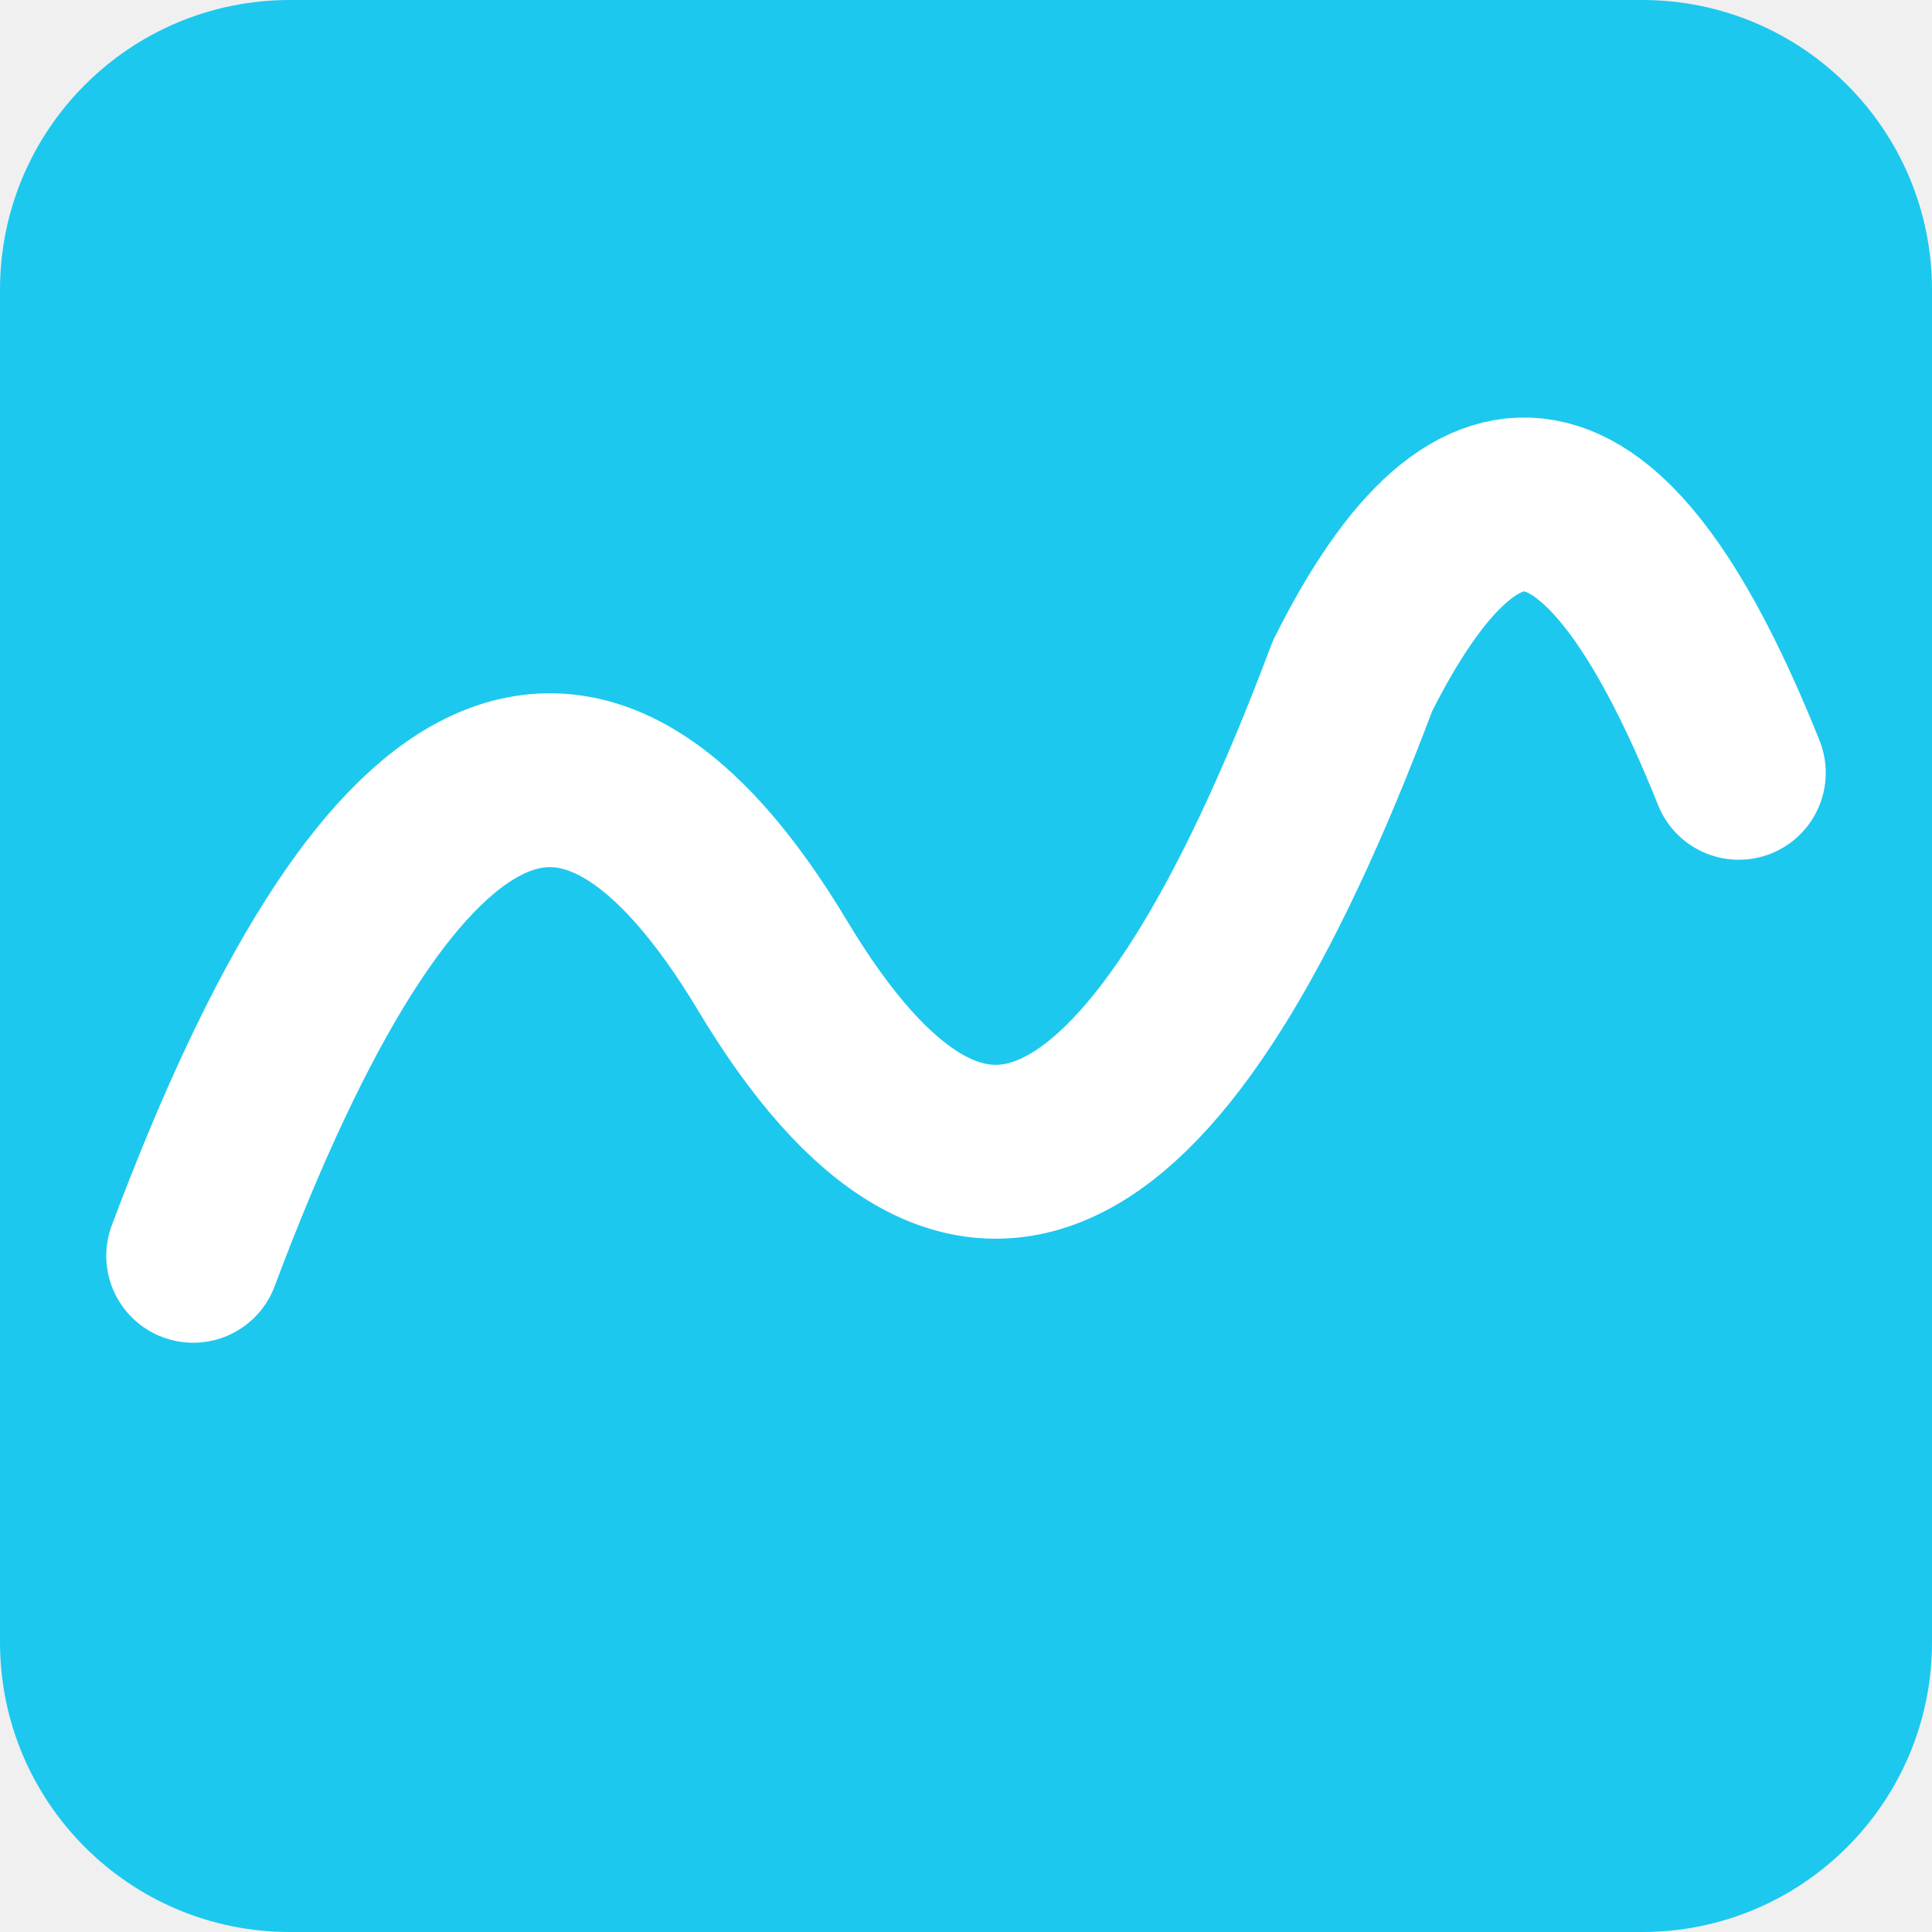
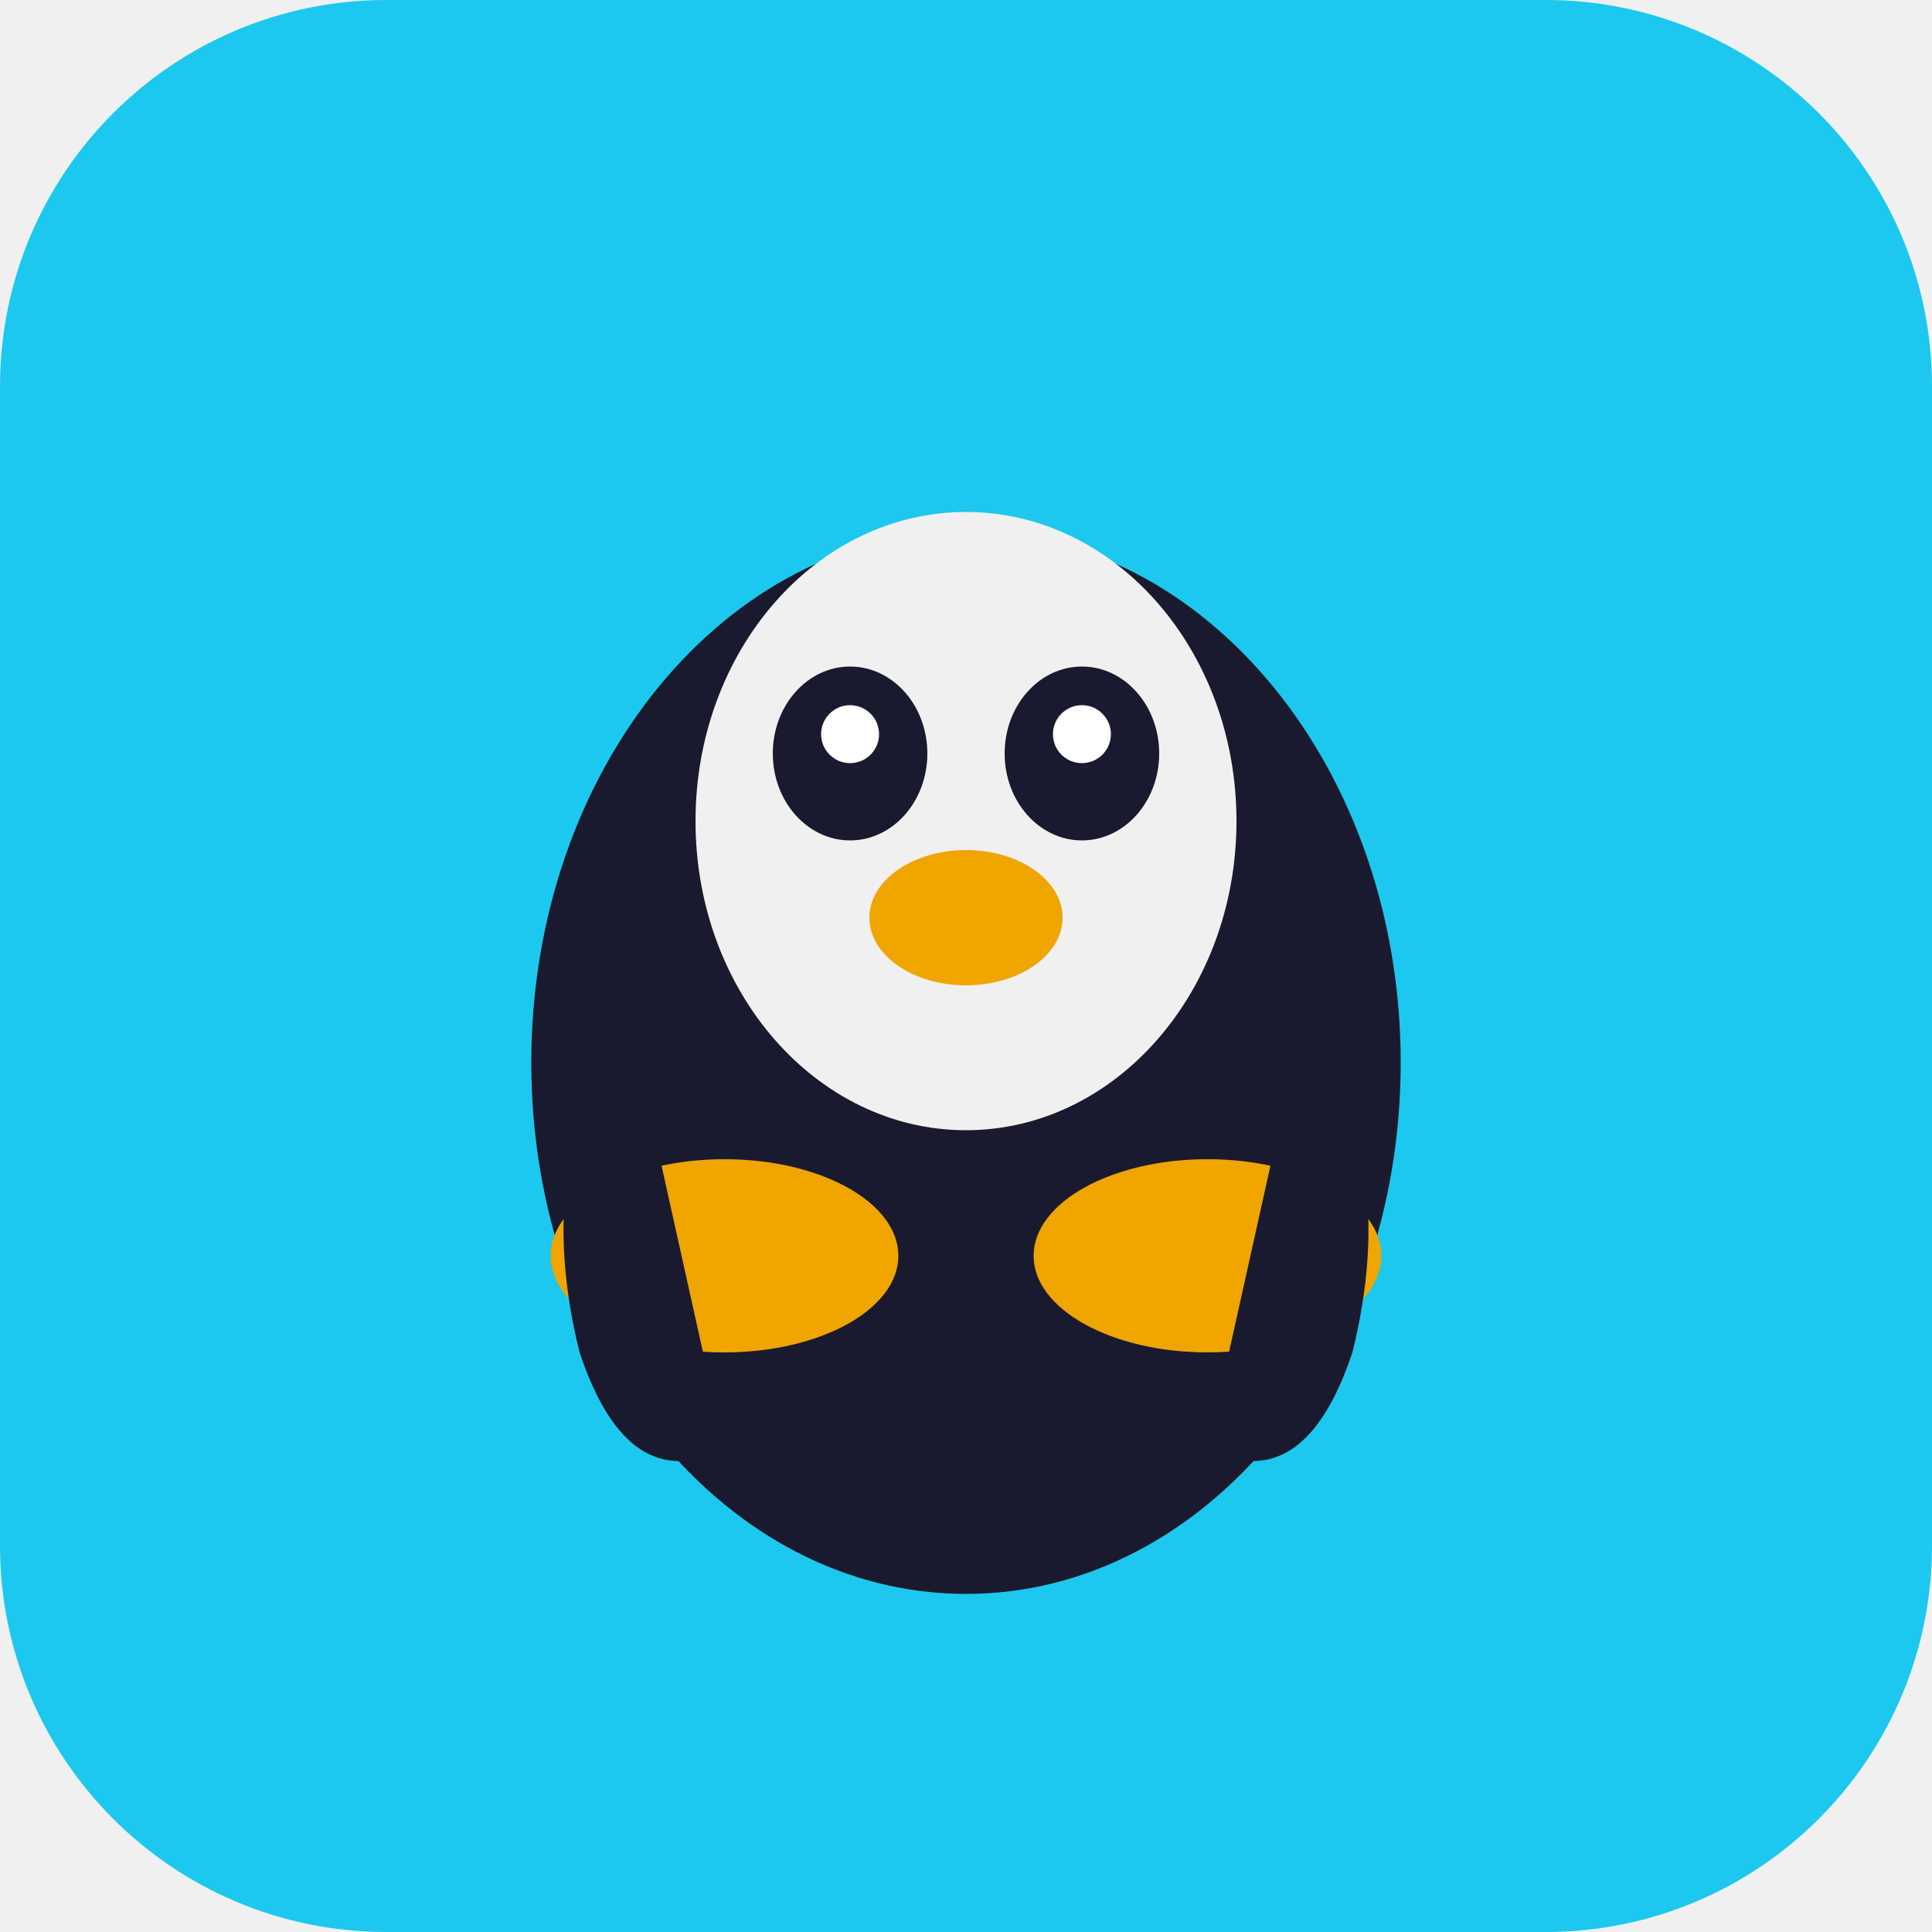
<svg xmlns="http://www.w3.org/2000/svg" viewBox="0 0 200 200">
-   <rect width="200" height="200" rx="30" fill="#1DC8EE" />
-   <path d="M20 130 Q50 50 80 100 Q110 150 140 70 Q160 30 180 80" stroke="white" stroke-width="18" fill="none" stroke-linecap="round" stroke-linejoin="round" />
+   <rect width="200" height="200" rx="40" fill="#1DC8EE" />
+   <ellipse cx="100" cy="110" rx="45" ry="55" fill="#1a1a2e" />
+   <ellipse cx="100" cy="85" rx="28" ry="32" fill="#f0f0f0" />
+   <ellipse cx="88" cy="78" rx="8" ry="9" fill="#1a1a2e" />
+   <ellipse cx="112" cy="78" rx="8" ry="9" fill="#1a1a2e" />
+   <ellipse cx="88" cy="76" rx="3" ry="3" fill="white" />
+   <ellipse cx="112" cy="76" rx="3" ry="3" fill="white" />
+   <ellipse cx="100" cy="95" rx="10" ry="7" fill="#f0a500" />
+   <ellipse cx="75" cy="130" rx="18" ry="10" fill="#f0a500" />
+   <ellipse cx="125" cy="130" rx="18" ry="10" fill="#f0a500" />
+   <path d="M65 105 Q55 120 60 140 Q65 155 75 150" fill="#1a1a2e" />
+   <path d="M135 105 Q145 120 140 140 Q135 155 125 150" fill="#1a1a2e" />
</svg>
